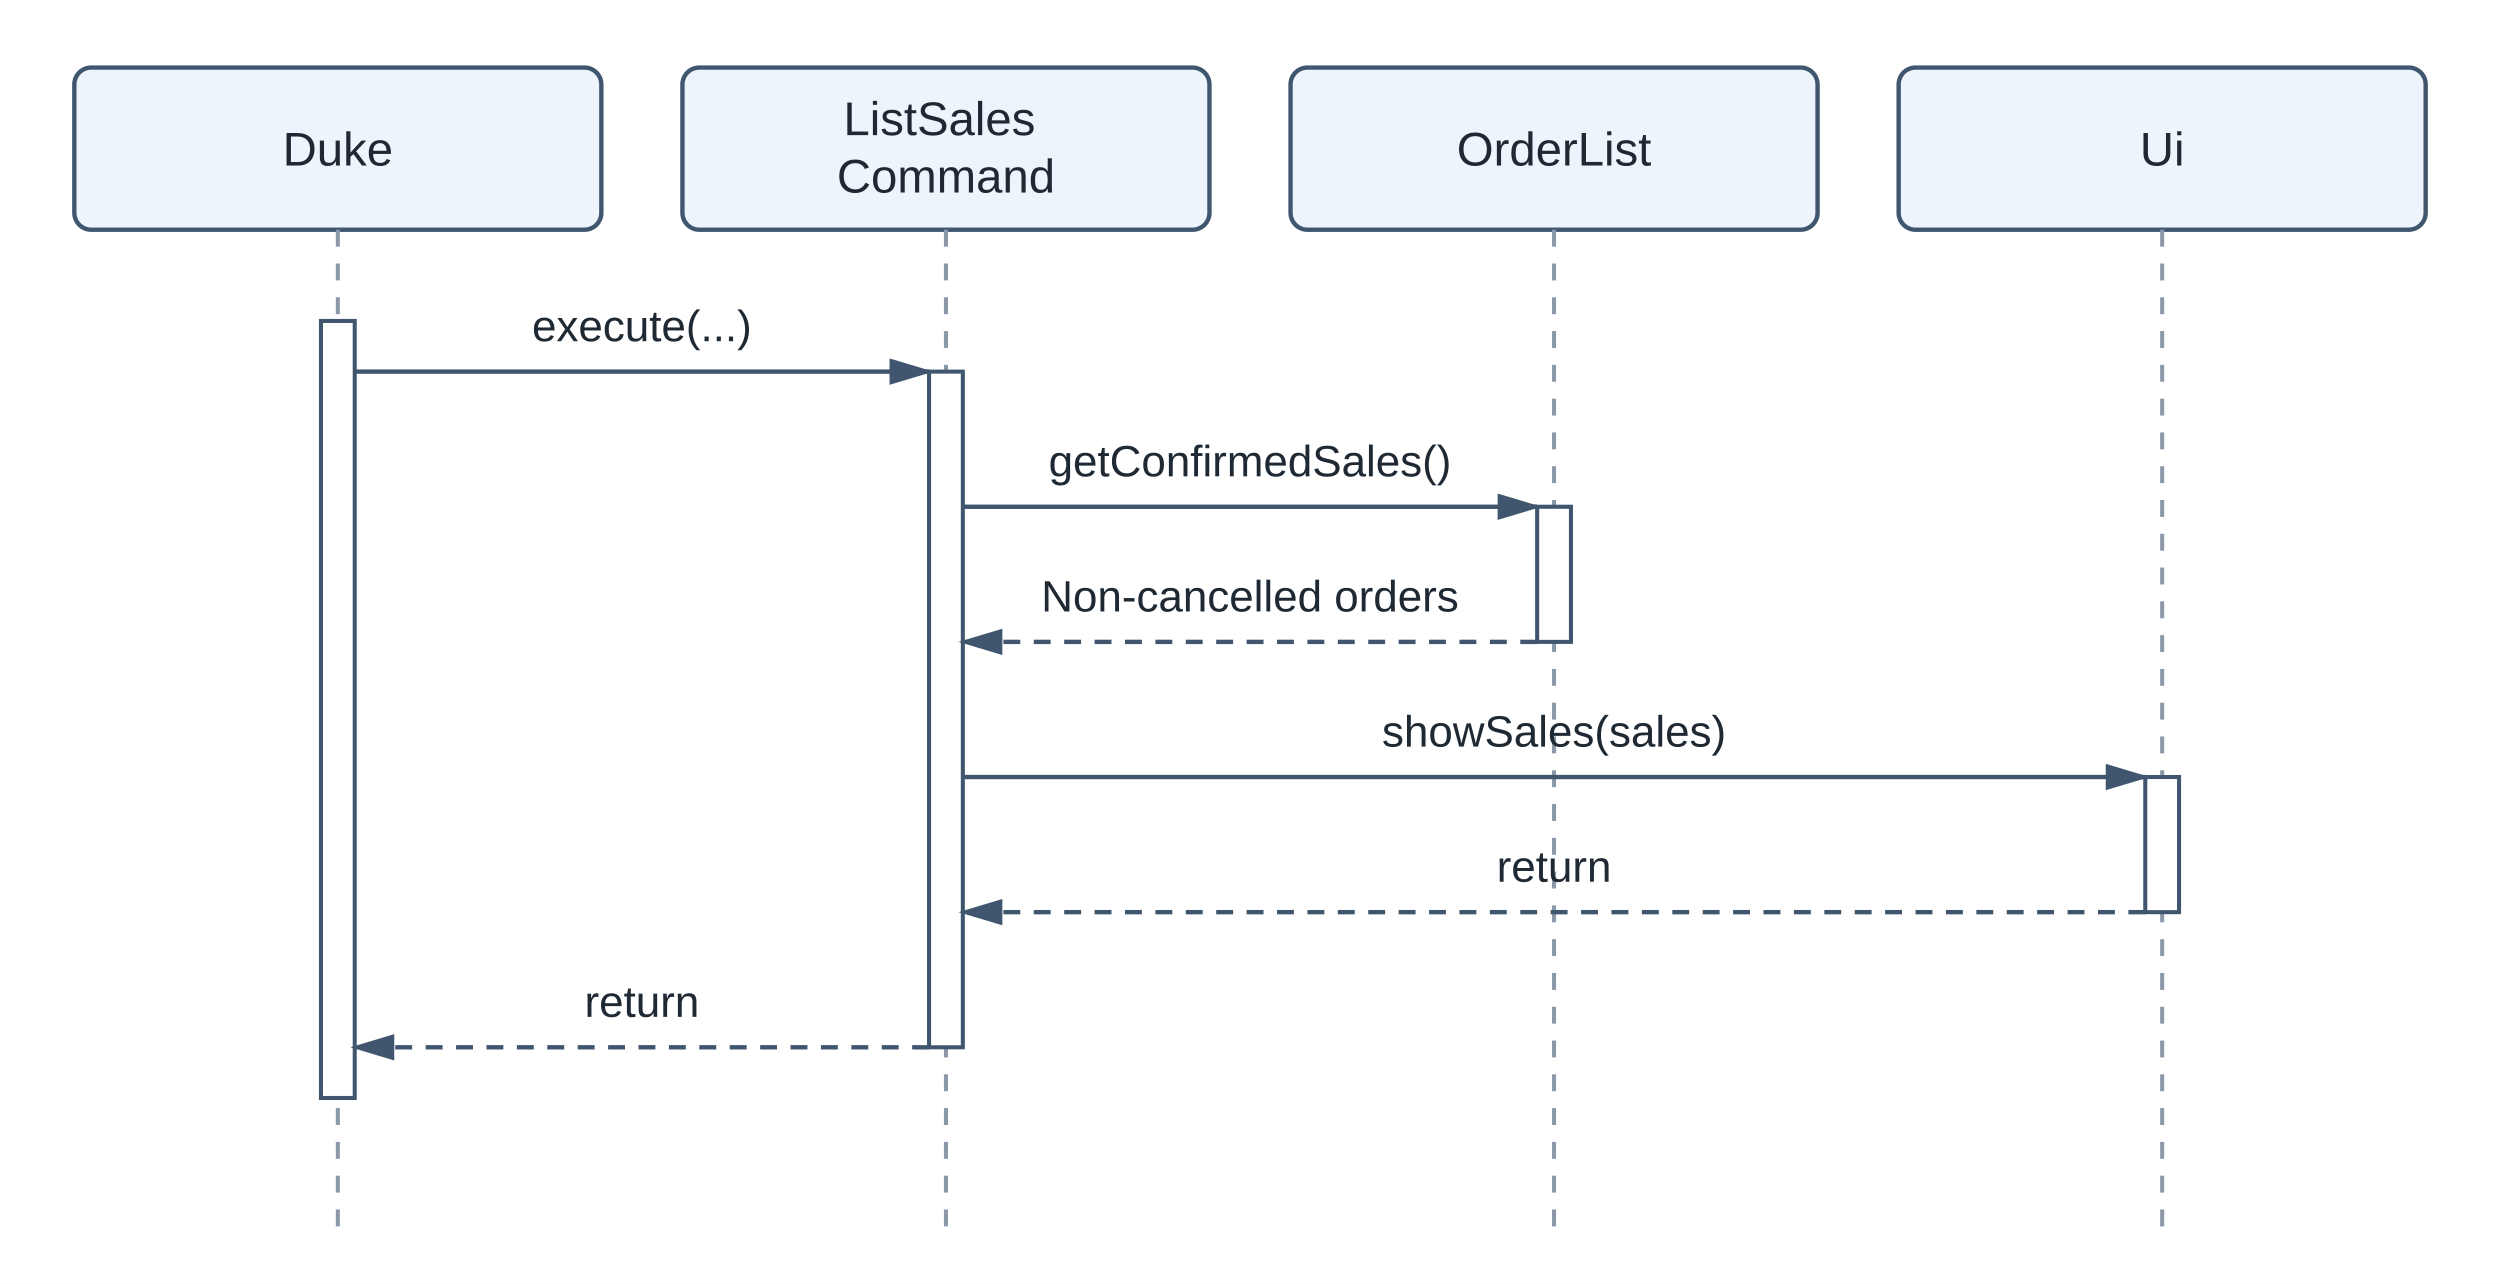
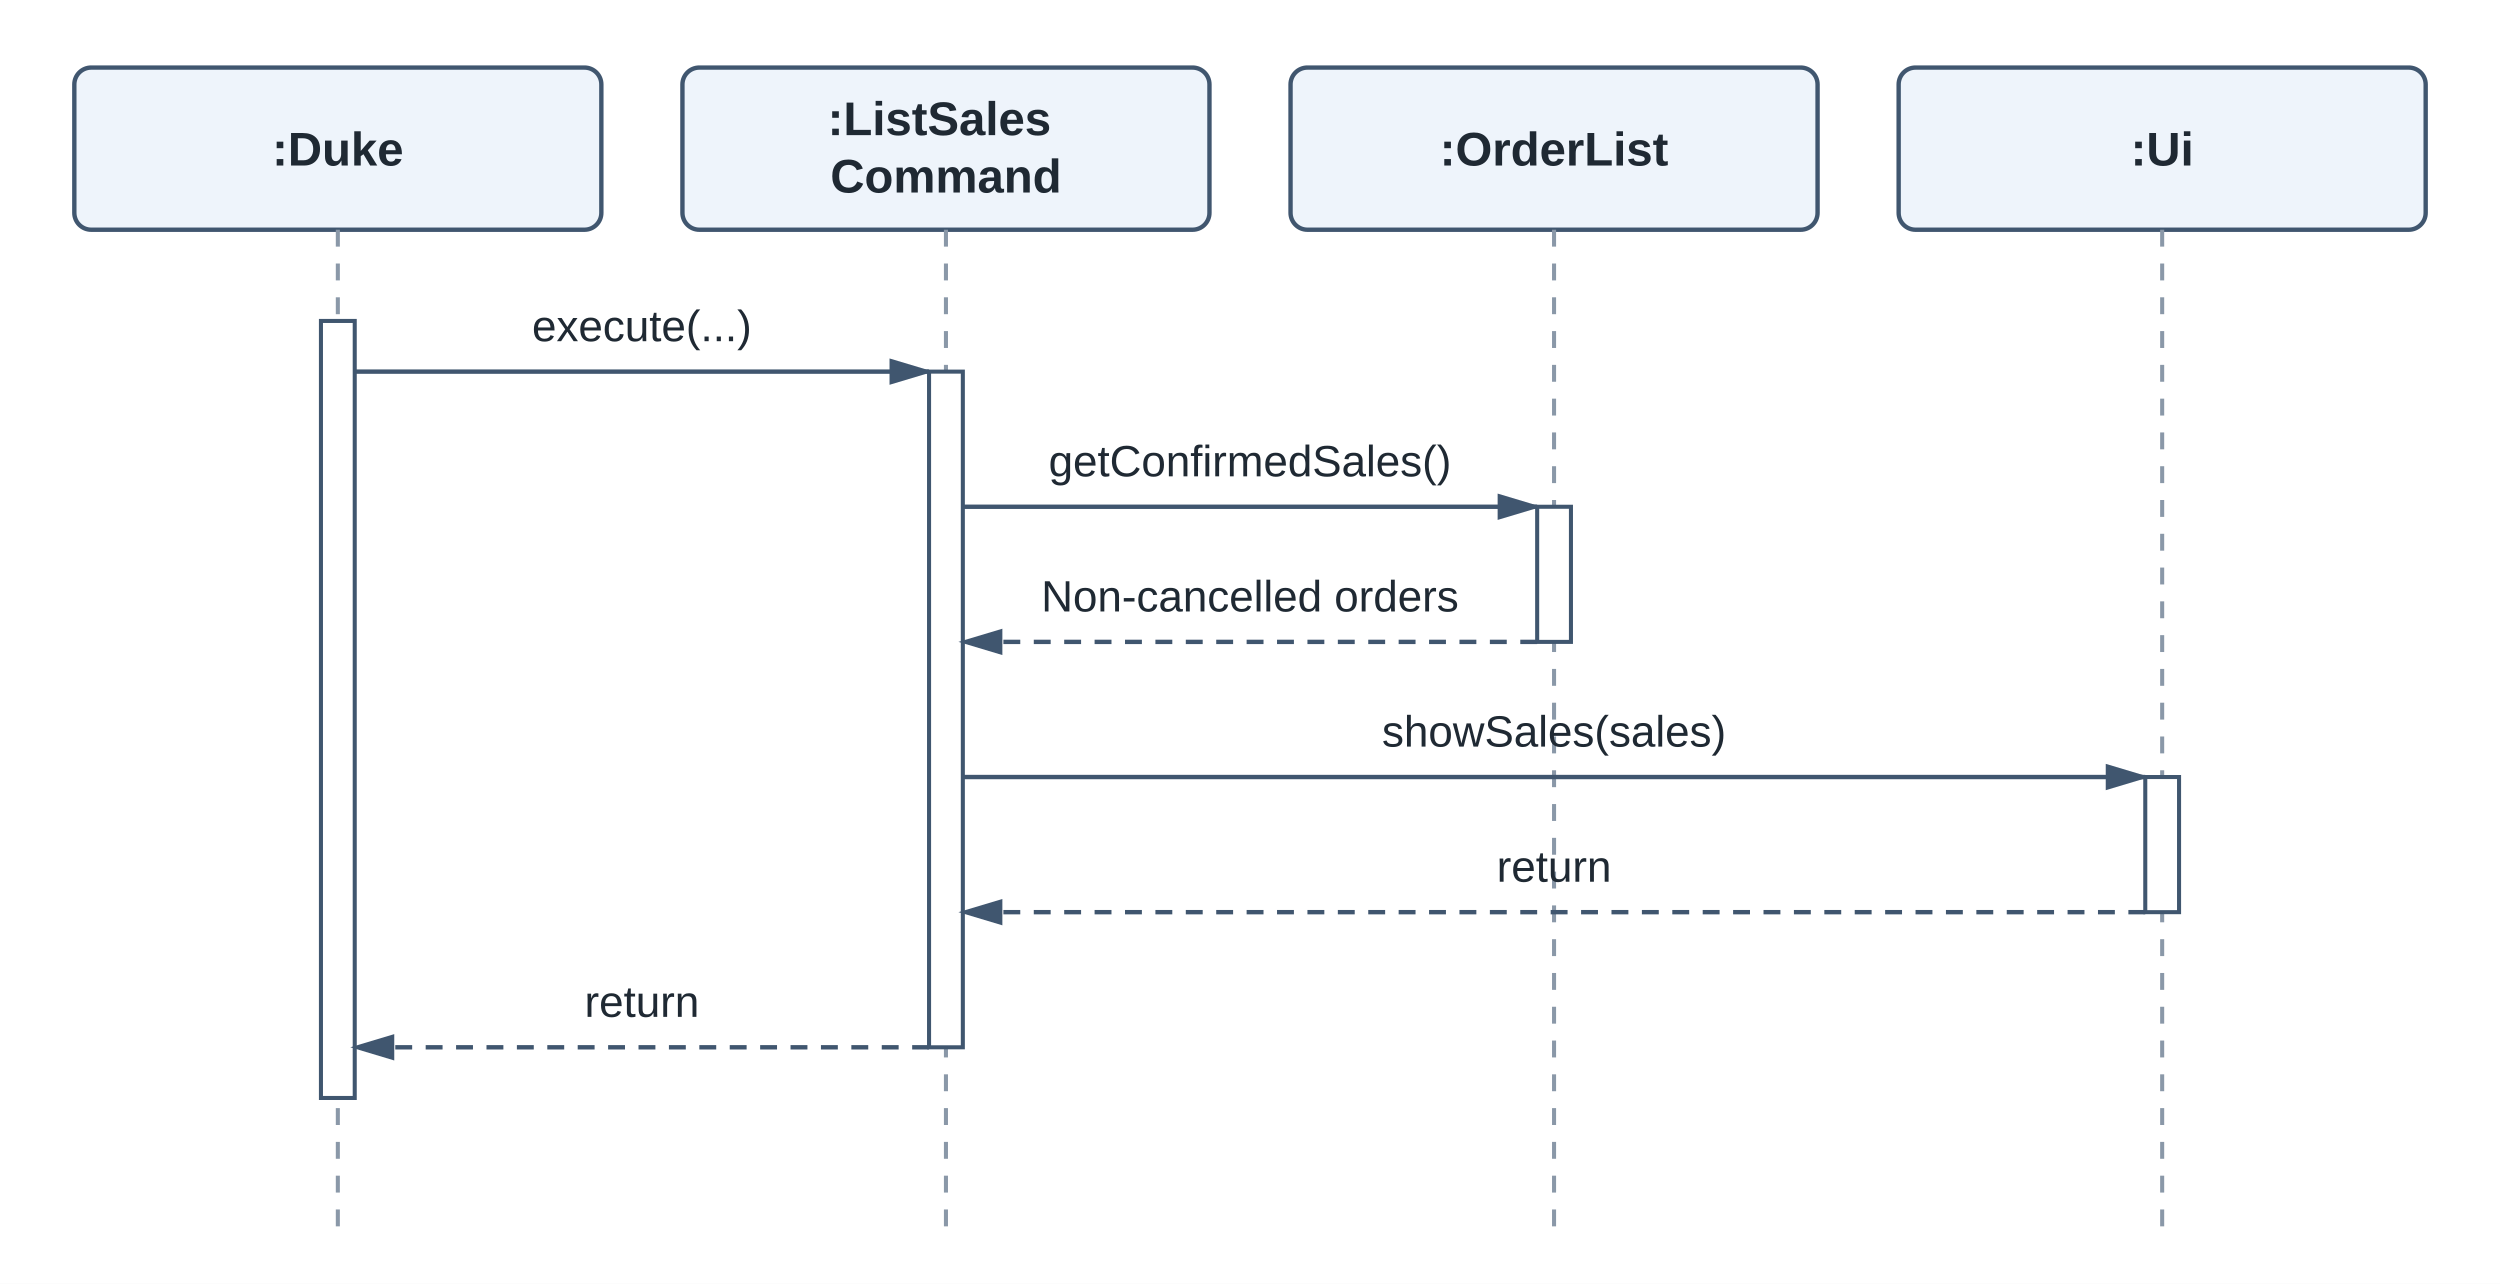
<svg xmlns="http://www.w3.org/2000/svg" width="740" height="380" viewBox="0 0 740 380" role="img" aria-labelledby="title desc">
  <defs>
    <marker id="arrow" markerWidth="10" markerHeight="10" refX="9" refY="3" orient="auto">
      <path d="M0,0 L10,3 L0,6 Z" fill="#40566f" />
    </marker>
    <style>
      .head { fill:#eef4fb; stroke:#40566f; stroke-width:1.3; }
-       .name { fill:#1f2933; font:14px Arial,sans-serif; text-anchor:middle; }
+       .name { fill:#1f2933; font:bold 14px Arial,sans-serif; text-anchor:middle; }
      .life { stroke:#8a98a8; stroke-width:1.2; stroke-dasharray:5 5; }
      .msg { stroke:#40566f; stroke-width:1.3; marker-end:url(#arrow); }
      .text { fill:#1f2933; font:13px Arial,sans-serif; text-anchor:middle; }
      .activation { fill:#ffffff; stroke:#40566f; stroke-width:1.2; }
    </style>
  </defs>
  <rect width="740" height="380" fill="white" />
  <rect class="head" x="22" y="20" width="156" height="48" rx="5" />
  <text class="name">
-     <tspan x="100" y="49">Duke</tspan>
+     <tspan x="100" y="49">:Duke</tspan>
  </text>
  <line class="life" x1="100" y1="68" x2="100" y2="365" />
  <rect class="head" x="202" y="20" width="156" height="48" rx="5" />
  <text class="name">
-     <tspan x="280" y="40">ListSales</tspan>
+     <tspan x="280" y="40">:ListSales</tspan>
    <tspan x="280" y="57">Command</tspan>
  </text>
  <line class="life" x1="280" y1="68" x2="280" y2="365" />
  <rect class="head" x="382" y="20" width="156" height="48" rx="5" />
  <text class="name">
-     <tspan x="460" y="49">OrderList</tspan>
+     <tspan x="460" y="49">:OrderList</tspan>
  </text>
  <line class="life" x1="460" y1="68" x2="460" y2="365" />
  <rect class="head" x="562" y="20" width="156" height="48" rx="5" />
  <text class="name">
-     <tspan x="640" y="49">Ui</tspan>
+     <tspan x="640" y="49">:Ui</tspan>
  </text>
  <line class="life" x1="640" y1="68" x2="640" y2="365" />
  <rect class="activation" x="95" y="95" width="10" height="230" />
  <rect class="activation" x="455" y="150" width="10" height="40" />
  <rect class="activation" x="635" y="230" width="10" height="40" />
  <rect class="activation" x="275" y="110" width="10" height="200" />
  <line class="msg" x1="105" y1="110" x2="275" y2="110" />
  <text class="text" x="190" y="101">execute(...)</text>
  <line class="msg" x1="285" y1="150" x2="455" y2="150" />
  <text class="text" x="370" y="141">getConfirmedSales()</text>
  <line class="msg" x1="455" y1="190" x2="285" y2="190" stroke-dasharray="5 4" />
  <text class="text" x="370" y="181">Non-cancelled orders</text>
  <line class="msg" x1="285" y1="230" x2="635" y2="230" />
  <text class="text" x="460" y="221">showSales(sales)</text>
  <line class="msg" x1="635" y1="270" x2="285" y2="270" stroke-dasharray="5 4" />
  <text class="text" x="460" y="261">return</text>
  <line class="msg" x1="275" y1="310" x2="105" y2="310" stroke-dasharray="5 4" />
  <text class="text" x="190" y="301">return</text>
</svg>
